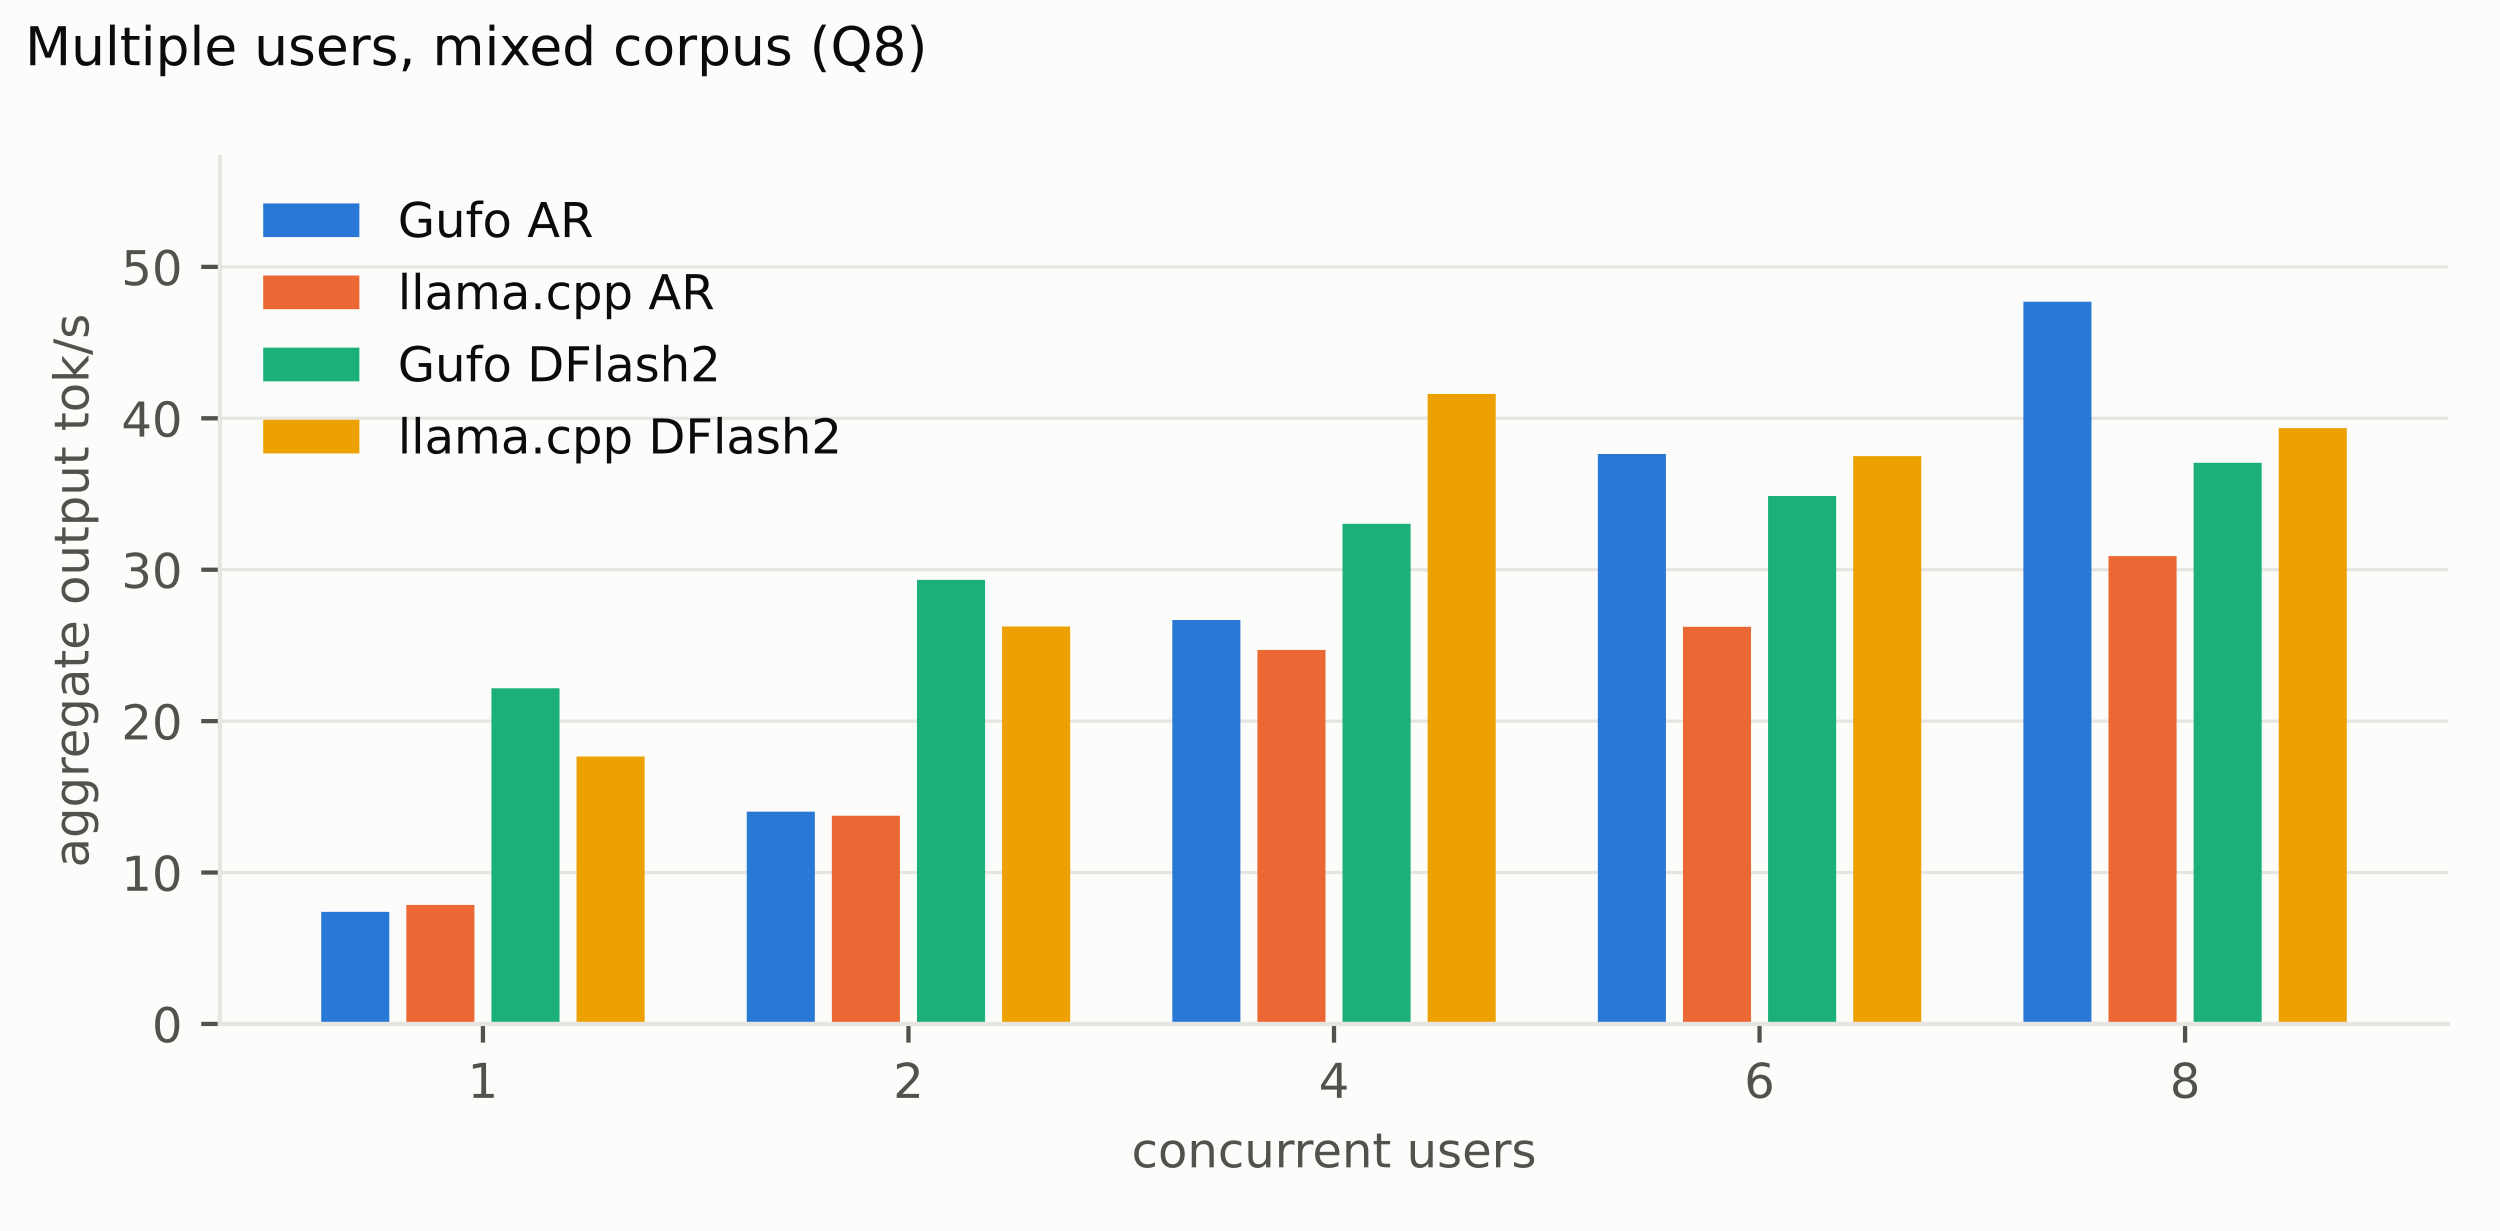
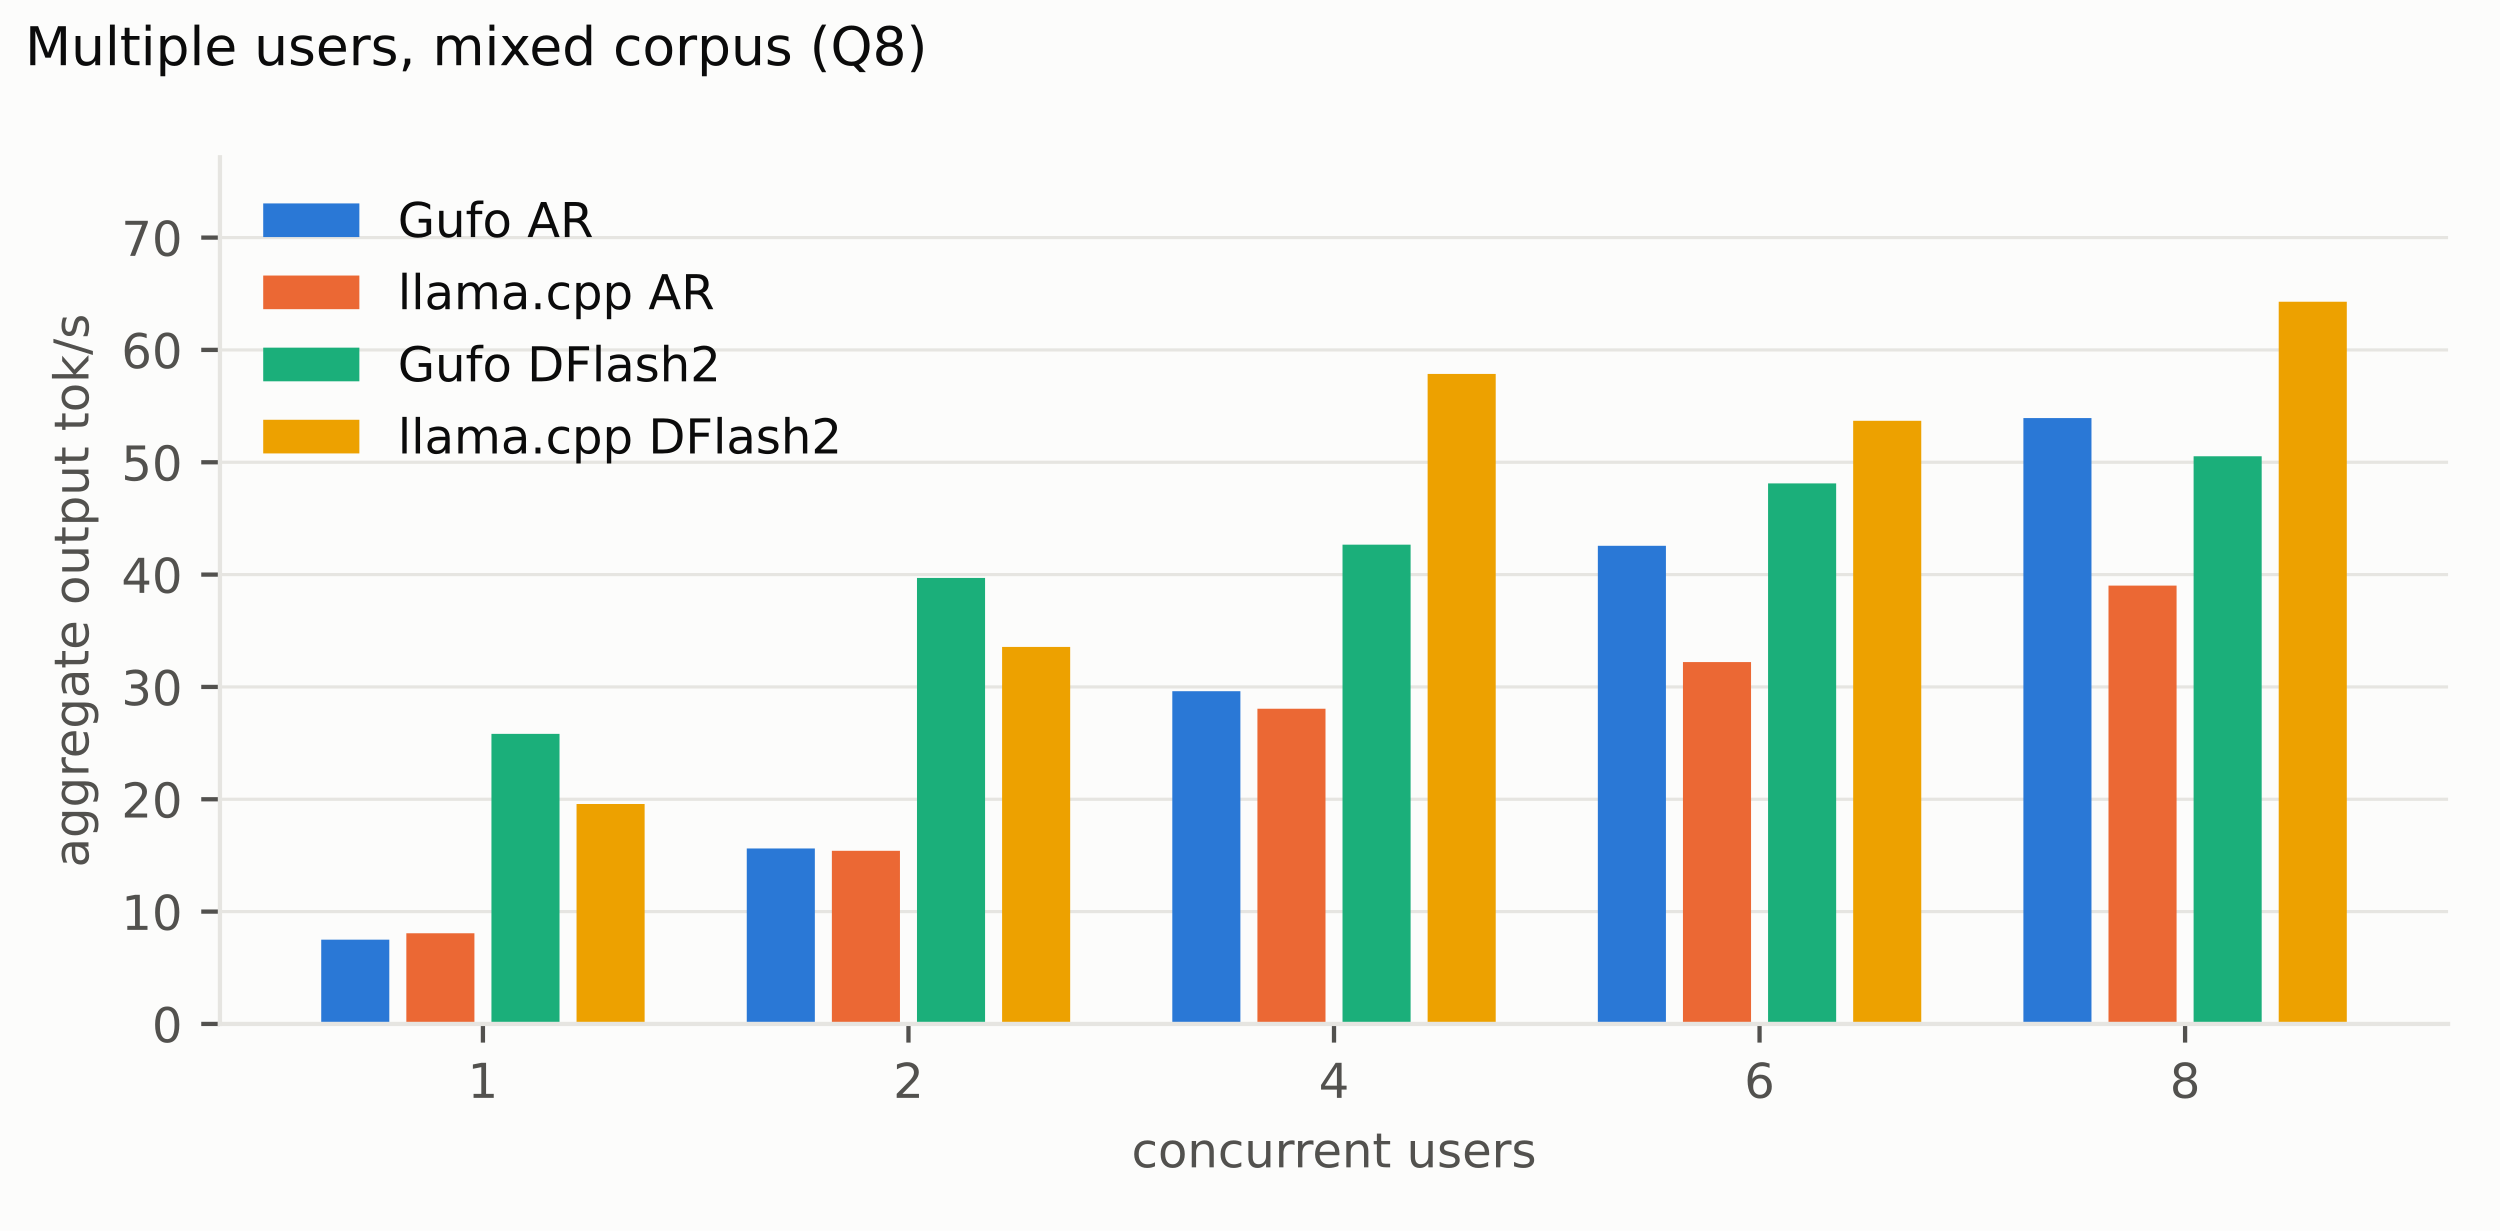
<svg xmlns="http://www.w3.org/2000/svg" xmlns:xlink="http://www.w3.org/1999/xlink" width="468pt" height="230.4pt" viewBox="0 0 468 230.4" version="1.1">
  <defs>
    <style type="text/css">*{stroke-linejoin: round; stroke-linecap: butt}</style>
  </defs>
  <g id="figure_1">
    <g id="patch_1">
      <path d="M 0 230.4  L 468 230.4  L 468 0  L 0 0  z " style="fill: #fcfcfb" />
    </g>
    <g id="axes_1">
      <g id="patch_2">
        <path d="M 41.173 191.68  L 458.28 191.68  L 458.28 29.441  L 41.173 29.441  z " style="fill: #fcfcfb" />
      </g>
      <g id="matplotlib.axis_1">
        <g id="xtick_1">
          <g id="line2d_1">
            <defs>
              <path id="m1ebf051f68" d="M 0 0  L 0 3.5  " style="stroke: #52514e; stroke-width: 0.8" />
            </defs>
            <g>
              <use xlink:href="#m1ebf051f68" x="90.404" y="191.68" style="fill: #52514e; stroke: #52514e; stroke-width: 0.8" />
            </g>
          </g>
          <g id="text_1">
            <text style="font-size: 9px; font-family: 'DejaVu Sans', 'Bitstream Vera Sans', 'Computer Modern Sans Serif', 'Lucida Grande', 'Verdana', 'Geneva', 'Lucid', 'Arial', 'Helvetica', 'Avant Garde', sans-serif; text-anchor: middle; fill: #52514e" x="90.404" y="205.518" transform="rotate(-0 90.40391 205.5179)">1</text>
          </g>
        </g>
        <g id="xtick_2">
          <g id="line2d_2">
            <g>
              <use xlink:href="#m1ebf051f68" x="170.065" y="191.68" style="fill: #52514e; stroke: #52514e; stroke-width: 0.8" />
            </g>
          </g>
          <g id="text_2">
            <text style="font-size: 9px; font-family: 'DejaVu Sans', 'Bitstream Vera Sans', 'Computer Modern Sans Serif', 'Lucida Grande', 'Verdana', 'Geneva', 'Lucid', 'Arial', 'Helvetica', 'Avant Garde', sans-serif; text-anchor: middle; fill: #52514e" x="170.065" y="205.518" transform="rotate(-0 170.0653 205.5179)">2</text>
          </g>
        </g>
        <g id="xtick_3">
          <g id="line2d_3">
            <g>
              <use xlink:href="#m1ebf051f68" x="249.727" y="191.68" style="fill: #52514e; stroke: #52514e; stroke-width: 0.8" />
            </g>
          </g>
          <g id="text_3">
            <text style="font-size: 9px; font-family: 'DejaVu Sans', 'Bitstream Vera Sans', 'Computer Modern Sans Serif', 'Lucida Grande', 'Verdana', 'Geneva', 'Lucid', 'Arial', 'Helvetica', 'Avant Garde', sans-serif; text-anchor: middle; fill: #52514e" x="249.727" y="205.518" transform="rotate(-0 249.7266 205.5179)">4</text>
          </g>
        </g>
        <g id="xtick_4">
          <g id="line2d_4">
            <g>
              <use xlink:href="#m1ebf051f68" x="329.388" y="191.68" style="fill: #52514e; stroke: #52514e; stroke-width: 0.8" />
            </g>
          </g>
          <g id="text_4">
            <text style="font-size: 9px; font-family: 'DejaVu Sans', 'Bitstream Vera Sans', 'Computer Modern Sans Serif', 'Lucida Grande', 'Verdana', 'Geneva', 'Lucid', 'Arial', 'Helvetica', 'Avant Garde', sans-serif; text-anchor: middle; fill: #52514e" x="329.388" y="205.518" transform="rotate(-0 329.3879 205.5179)">6</text>
          </g>
        </g>
        <g id="xtick_5">
          <g id="line2d_5">
            <g>
              <use xlink:href="#m1ebf051f68" x="409.049" y="191.68" style="fill: #52514e; stroke: #52514e; stroke-width: 0.8" />
            </g>
          </g>
          <g id="text_5">
            <text style="font-size: 9px; font-family: 'DejaVu Sans', 'Bitstream Vera Sans', 'Computer Modern Sans Serif', 'Lucida Grande', 'Verdana', 'Geneva', 'Lucid', 'Arial', 'Helvetica', 'Avant Garde', sans-serif; text-anchor: middle; fill: #52514e" x="409.049" y="205.518" transform="rotate(-0 409.0493 205.5179)">8</text>
          </g>
        </g>
        <g id="text_6">
          <text style="font-size: 9px; font-family: 'DejaVu Sans', 'Bitstream Vera Sans', 'Computer Modern Sans Serif', 'Lucida Grande', 'Verdana', 'Geneva', 'Lucid', 'Arial', 'Helvetica', 'Avant Garde', sans-serif; text-anchor: middle; fill: #52514e" x="249.727" y="218.518" transform="rotate(-0 249.7266 218.5179)">concurrent users</text>
        </g>
      </g>
      <g id="matplotlib.axis_2">
        <g id="ytick_1">
          <g id="line2d_6">
            <path d="M 41.173 191.68  L 458.28 191.68  " clip-path="url(#p2d3f1ae1b2)" style="fill: none; stroke: #e6e5e1; stroke-width: 0.6; stroke-linecap: square" />
          </g>
          <g id="line2d_7">
            <defs>
              <path id="m680e5b1e24" d="M 0 0  L -3.5 0  " style="stroke: #52514e; stroke-width: 0.8" />
            </defs>
            <g>
              <use xlink:href="#m680e5b1e24" x="41.173" y="191.68" style="fill: #52514e; stroke: #52514e; stroke-width: 0.8" />
            </g>
          </g>
          <g id="text_7">
            <text style="font-size: 9px; font-family: 'DejaVu Sans', 'Bitstream Vera Sans', 'Computer Modern Sans Serif', 'Lucida Grande', 'Verdana', 'Geneva', 'Lucid', 'Arial', 'Helvetica', 'Avant Garde', sans-serif; text-anchor: end; fill: #52514e" x="34.173" y="195.099" transform="rotate(-0 34.1732 195.0989)">0</text>
          </g>
        </g>
        <g id="ytick_2">
          <g id="line2d_8">
-             <path d="M 41.173 163.336  L 458.28 163.336  " clip-path="url(#p2d3f1ae1b2)" style="fill: none; stroke: #e6e5e1; stroke-width: 0.6; stroke-linecap: square" />
+             <path d="M 41.173 170.65  L 458.28 170.65  " clip-path="url(#p2d3f1ae1b2)" style="fill: none; stroke: #e6e5e1; stroke-width: 0.6; stroke-linecap: square" />
          </g>
          <g id="line2d_9">
            <g>
-               <use xlink:href="#m680e5b1e24" x="41.173" y="163.336" style="fill: #52514e; stroke: #52514e; stroke-width: 0.8" />
+               <use xlink:href="#m680e5b1e24" x="41.173" y="170.65" style="fill: #52514e; stroke: #52514e; stroke-width: 0.8" />
            </g>
          </g>
          <g id="text_8">
-             <text style="font-size: 9px; font-family: 'DejaVu Sans', 'Bitstream Vera Sans', 'Computer Modern Sans Serif', 'Lucida Grande', 'Verdana', 'Geneva', 'Lucid', 'Arial', 'Helvetica', 'Avant Garde', sans-serif; text-anchor: end; fill: #52514e" x="34.173" y="166.755" transform="rotate(-0 34.1732 166.7553)">10</text>
+             <text style="font-size: 9px; font-family: 'DejaVu Sans', 'Bitstream Vera Sans', 'Computer Modern Sans Serif', 'Lucida Grande', 'Verdana', 'Geneva', 'Lucid', 'Arial', 'Helvetica', 'Avant Garde', sans-serif; text-anchor: end; fill: #52514e" x="34.173" y="174.069" transform="rotate(-0 34.1732 174.0693)">10</text>
          </g>
        </g>
        <g id="ytick_3">
          <g id="line2d_10">
-             <path d="M 41.173 134.993  L 458.28 134.993  " clip-path="url(#p2d3f1ae1b2)" style="fill: none; stroke: #e6e5e1; stroke-width: 0.6; stroke-linecap: square" />
+             <path d="M 41.173 149.621  L 458.28 149.621  " clip-path="url(#p2d3f1ae1b2)" style="fill: none; stroke: #e6e5e1; stroke-width: 0.6; stroke-linecap: square" />
          </g>
          <g id="line2d_11">
            <g>
-               <use xlink:href="#m680e5b1e24" x="41.173" y="134.993" style="fill: #52514e; stroke: #52514e; stroke-width: 0.8" />
+               <use xlink:href="#m680e5b1e24" x="41.173" y="149.621" style="fill: #52514e; stroke: #52514e; stroke-width: 0.8" />
            </g>
          </g>
          <g id="text_9">
-             <text style="font-size: 9px; font-family: 'DejaVu Sans', 'Bitstream Vera Sans', 'Computer Modern Sans Serif', 'Lucida Grande', 'Verdana', 'Geneva', 'Lucid', 'Arial', 'Helvetica', 'Avant Garde', sans-serif; text-anchor: end; fill: #52514e" x="34.173" y="138.412" transform="rotate(-0 34.1732 138.4116)">20</text>
+             <text style="font-size: 9px; font-family: 'DejaVu Sans', 'Bitstream Vera Sans', 'Computer Modern Sans Serif', 'Lucida Grande', 'Verdana', 'Geneva', 'Lucid', 'Arial', 'Helvetica', 'Avant Garde', sans-serif; text-anchor: end; fill: #52514e" x="34.173" y="153.04" transform="rotate(-0 34.1732 153.0397)">20</text>
          </g>
        </g>
        <g id="ytick_4">
          <g id="line2d_12">
-             <path d="M 41.173 106.649  L 458.28 106.649  " clip-path="url(#p2d3f1ae1b2)" style="fill: none; stroke: #e6e5e1; stroke-width: 0.6; stroke-linecap: square" />
+             <path d="M 41.173 128.591  L 458.28 128.591  " clip-path="url(#p2d3f1ae1b2)" style="fill: none; stroke: #e6e5e1; stroke-width: 0.6; stroke-linecap: square" />
          </g>
          <g id="line2d_13">
            <g>
-               <use xlink:href="#m680e5b1e24" x="41.173" y="106.649" style="fill: #52514e; stroke: #52514e; stroke-width: 0.8" />
+               <use xlink:href="#m680e5b1e24" x="41.173" y="128.591" style="fill: #52514e; stroke: #52514e; stroke-width: 0.8" />
            </g>
          </g>
          <g id="text_10">
-             <text style="font-size: 9px; font-family: 'DejaVu Sans', 'Bitstream Vera Sans', 'Computer Modern Sans Serif', 'Lucida Grande', 'Verdana', 'Geneva', 'Lucid', 'Arial', 'Helvetica', 'Avant Garde', sans-serif; text-anchor: end; fill: #52514e" x="34.173" y="110.068" transform="rotate(-0 34.1732 110.0679)">30</text>
+             <text style="font-size: 9px; font-family: 'DejaVu Sans', 'Bitstream Vera Sans', 'Computer Modern Sans Serif', 'Lucida Grande', 'Verdana', 'Geneva', 'Lucid', 'Arial', 'Helvetica', 'Avant Garde', sans-serif; text-anchor: end; fill: #52514e" x="34.173" y="132.01" transform="rotate(-0 34.1732 132.0101)">30</text>
          </g>
        </g>
        <g id="ytick_5">
          <g id="line2d_14">
-             <path d="M 41.173 78.305  L 458.28 78.305  " clip-path="url(#p2d3f1ae1b2)" style="fill: none; stroke: #e6e5e1; stroke-width: 0.6; stroke-linecap: square" />
+             <path d="M 41.173 107.562  L 458.28 107.562  " clip-path="url(#p2d3f1ae1b2)" style="fill: none; stroke: #e6e5e1; stroke-width: 0.6; stroke-linecap: square" />
          </g>
          <g id="line2d_15">
            <g>
-               <use xlink:href="#m680e5b1e24" x="41.173" y="78.305" style="fill: #52514e; stroke: #52514e; stroke-width: 0.8" />
+               <use xlink:href="#m680e5b1e24" x="41.173" y="107.562" style="fill: #52514e; stroke: #52514e; stroke-width: 0.8" />
            </g>
          </g>
          <g id="text_11">
-             <text style="font-size: 9px; font-family: 'DejaVu Sans', 'Bitstream Vera Sans', 'Computer Modern Sans Serif', 'Lucida Grande', 'Verdana', 'Geneva', 'Lucid', 'Arial', 'Helvetica', 'Avant Garde', sans-serif; text-anchor: end; fill: #52514e" x="34.173" y="81.724" transform="rotate(-0 34.1732 81.72423)">40</text>
+             <text style="font-size: 9px; font-family: 'DejaVu Sans', 'Bitstream Vera Sans', 'Computer Modern Sans Serif', 'Lucida Grande', 'Verdana', 'Geneva', 'Lucid', 'Arial', 'Helvetica', 'Avant Garde', sans-serif; text-anchor: end; fill: #52514e" x="34.173" y="110.981" transform="rotate(-0 34.1732 110.9805)">40</text>
          </g>
        </g>
        <g id="ytick_6">
          <g id="line2d_16">
-             <path d="M 41.173 49.962  L 458.28 49.962  " clip-path="url(#p2d3f1ae1b2)" style="fill: none; stroke: #e6e5e1; stroke-width: 0.6; stroke-linecap: square" />
+             <path d="M 41.173 86.532  L 458.28 86.532  " clip-path="url(#p2d3f1ae1b2)" style="fill: none; stroke: #e6e5e1; stroke-width: 0.6; stroke-linecap: square" />
          </g>
          <g id="line2d_17">
            <g>
-               <use xlink:href="#m680e5b1e24" x="41.173" y="49.962" style="fill: #52514e; stroke: #52514e; stroke-width: 0.8" />
+               <use xlink:href="#m680e5b1e24" x="41.173" y="86.532" style="fill: #52514e; stroke: #52514e; stroke-width: 0.8" />
            </g>
          </g>
          <g id="text_12">
-             <text style="font-size: 9px; font-family: 'DejaVu Sans', 'Bitstream Vera Sans', 'Computer Modern Sans Serif', 'Lucida Grande', 'Verdana', 'Geneva', 'Lucid', 'Arial', 'Helvetica', 'Avant Garde', sans-serif; text-anchor: end; fill: #52514e" x="34.173" y="53.381" transform="rotate(-0 34.1732 53.38055)">50</text>
-           </g>
-         </g>
-         <g id="text_13">
+             <text style="font-size: 9px; font-family: 'DejaVu Sans', 'Bitstream Vera Sans', 'Computer Modern Sans Serif', 'Lucida Grande', 'Verdana', 'Geneva', 'Lucid', 'Arial', 'Helvetica', 'Avant Garde', sans-serif; text-anchor: end; fill: #52514e" x="34.173" y="89.951" transform="rotate(-0 34.1732 89.95091)">50</text>
+           </g>
+         </g>
+         <g id="ytick_7">
+           <g id="line2d_18">
+             <path d="M 41.173 65.502  L 458.28 65.502  " clip-path="url(#p2d3f1ae1b2)" style="fill: none; stroke: #e6e5e1; stroke-width: 0.6; stroke-linecap: square" />
+           </g>
+           <g id="line2d_19">
+             <g>
+               <use xlink:href="#m680e5b1e24" x="41.173" y="65.502" style="fill: #52514e; stroke: #52514e; stroke-width: 0.8" />
+             </g>
+           </g>
+           <g id="text_13">
+             <text style="font-size: 9px; font-family: 'DejaVu Sans', 'Bitstream Vera Sans', 'Computer Modern Sans Serif', 'Lucida Grande', 'Verdana', 'Geneva', 'Lucid', 'Arial', 'Helvetica', 'Avant Garde', sans-serif; text-anchor: end; fill: #52514e" x="34.173" y="68.921" transform="rotate(-0 34.1732 68.9213)">60</text>
+           </g>
+         </g>
+         <g id="ytick_8">
+           <g id="line2d_20">
+             <path d="M 41.173 44.473  L 458.28 44.473  " clip-path="url(#p2d3f1ae1b2)" style="fill: none; stroke: #e6e5e1; stroke-width: 0.6; stroke-linecap: square" />
+           </g>
+           <g id="line2d_21">
+             <g>
+               <use xlink:href="#m680e5b1e24" x="41.173" y="44.473" style="fill: #52514e; stroke: #52514e; stroke-width: 0.8" />
+             </g>
+           </g>
+           <g id="text_14">
+             <text style="font-size: 9px; font-family: 'DejaVu Sans', 'Bitstream Vera Sans', 'Computer Modern Sans Serif', 'Lucida Grande', 'Verdana', 'Geneva', 'Lucid', 'Arial', 'Helvetica', 'Avant Garde', sans-serif; text-anchor: end; fill: #52514e" x="34.173" y="47.892" transform="rotate(-0 34.1732 47.89169)">70</text>
+           </g>
+         </g>
+         <g id="text_15">
          <text style="font-size: 9px; font-family: 'DejaVu Sans', 'Bitstream Vera Sans', 'Computer Modern Sans Serif', 'Lucida Grande', 'Verdana', 'Geneva', 'Lucid', 'Arial', 'Helvetica', 'Avant Garde', sans-serif; text-anchor: middle; fill: #52514e" x="16.559" y="110.56" transform="rotate(-90 16.55859 110.5604)">aggregate output tok/s</text>
        </g>
      </g>
      <g id="patch_3">
-         <path d="M 60.133 191.68  L 72.878 191.68  L 72.878 170.706  L 60.133 170.706  z " clip-path="url(#p2d3f1ae1b2)" style="fill: #2a78d6" />
+         <path d="M 60.133 191.68  L 72.878 191.68  L 72.878 175.908  L 60.133 175.908  z " clip-path="url(#p2d3f1ae1b2)" style="fill: #2a78d6" />
      </g>
      <g id="patch_4">
-         <path d="M 139.794 191.68  L 152.54 191.68  L 152.54 151.942  L 139.794 151.942  z " clip-path="url(#p2d3f1ae1b2)" style="fill: #2a78d6" />
+         <path d="M 139.794 191.68  L 152.54 191.68  L 152.54 158.832  L 139.794 158.832  z " clip-path="url(#p2d3f1ae1b2)" style="fill: #2a78d6" />
      </g>
      <g id="patch_5">
-         <path d="M 219.455 191.68  L 232.201 191.68  L 232.201 116.059  L 219.455 116.059  z " clip-path="url(#p2d3f1ae1b2)" style="fill: #2a78d6" />
+         <path d="M 219.455 191.68  L 232.201 191.68  L 232.201 129.39  L 219.455 129.39  z " clip-path="url(#p2d3f1ae1b2)" style="fill: #2a78d6" />
      </g>
      <g id="patch_6">
-         <path d="M 299.117 191.68  L 311.862 191.68  L 311.862 84.994  L 299.117 84.994  z " clip-path="url(#p2d3f1ae1b2)" style="fill: #2a78d6" />
+         <path d="M 299.117 191.68  L 311.862 191.68  L 311.862 102.178  L 299.117 102.178  z " clip-path="url(#p2d3f1ae1b2)" style="fill: #2a78d6" />
      </g>
      <g id="patch_7">
-         <path d="M 378.778 191.68  L 391.524 191.68  L 391.524 56.481  L 378.778 56.481  z " clip-path="url(#p2d3f1ae1b2)" style="fill: #2a78d6" />
+         <path d="M 378.778 191.68  L 391.524 191.68  L 391.524 78.267  L 378.778 78.267  z " clip-path="url(#p2d3f1ae1b2)" style="fill: #2a78d6" />
      </g>
      <g id="patch_8">
-         <path d="M 76.065 191.68  L 88.811 191.68  L 88.811 169.402  L 76.065 169.402  z " clip-path="url(#p2d3f1ae1b2)" style="fill: #eb6834" />
+         <path d="M 76.065 191.68  L 88.811 191.68  L 88.811 174.709  L 76.065 174.709  z " clip-path="url(#p2d3f1ae1b2)" style="fill: #eb6834" />
      </g>
      <g id="patch_9">
-         <path d="M 155.726 191.68  L 168.472 191.68  L 168.472 152.707  L 155.726 152.707  z " clip-path="url(#p2d3f1ae1b2)" style="fill: #eb6834" />
+         <path d="M 155.726 191.68  L 168.472 191.68  L 168.472 159.273  L 155.726 159.273  z " clip-path="url(#p2d3f1ae1b2)" style="fill: #eb6834" />
      </g>
      <g id="patch_10">
-         <path d="M 235.388 191.68  L 248.133 191.68  L 248.133 121.671  L 235.388 121.671  z " clip-path="url(#p2d3f1ae1b2)" style="fill: #eb6834" />
+         <path d="M 235.388 191.68  L 248.133 191.68  L 248.133 132.671  L 235.388 132.671  z " clip-path="url(#p2d3f1ae1b2)" style="fill: #eb6834" />
      </g>
      <g id="patch_11">
-         <path d="M 315.049 191.68  L 327.795 191.68  L 327.795 117.335  L 315.049 117.335  z " clip-path="url(#p2d3f1ae1b2)" style="fill: #eb6834" />
+         <path d="M 315.049 191.68  L 327.795 191.68  L 327.795 123.944  L 315.049 123.944  z " clip-path="url(#p2d3f1ae1b2)" style="fill: #eb6834" />
      </g>
      <g id="patch_12">
-         <path d="M 394.71 191.68  L 407.456 191.68  L 407.456 104.098  L 394.71 104.098  z " clip-path="url(#p2d3f1ae1b2)" style="fill: #eb6834" />
+         <path d="M 394.71 191.68  L 407.456 191.68  L 407.456 109.622  L 394.71 109.622  z " clip-path="url(#p2d3f1ae1b2)" style="fill: #eb6834" />
      </g>
      <g id="patch_13">
-         <path d="M 91.997 191.68  L 104.743 191.68  L 104.743 128.842  L 91.997 128.842  z " clip-path="url(#p2d3f1ae1b2)" style="fill: #1baf7a" />
+         <path d="M 91.997 191.68  L 104.743 191.68  L 104.743 137.382  L 91.997 137.382  z " clip-path="url(#p2d3f1ae1b2)" style="fill: #1baf7a" />
      </g>
      <g id="patch_14">
-         <path d="M 171.658 191.68  L 184.404 191.68  L 184.404 108.548  L 171.658 108.548  z " clip-path="url(#p2d3f1ae1b2)" style="fill: #1baf7a" />
+         <path d="M 171.658 191.68  L 184.404 191.68  L 184.404 108.192  L 171.658 108.192  z " clip-path="url(#p2d3f1ae1b2)" style="fill: #1baf7a" />
      </g>
      <g id="patch_15">
-         <path d="M 251.32 191.68  L 264.066 191.68  L 264.066 98.061  L 251.32 98.061  z " clip-path="url(#p2d3f1ae1b2)" style="fill: #1baf7a" />
+         <path d="M 251.32 191.68  L 264.066 191.68  L 264.066 101.968  L 251.32 101.968  z " clip-path="url(#p2d3f1ae1b2)" style="fill: #1baf7a" />
      </g>
      <g id="patch_16">
-         <path d="M 330.981 191.68  L 343.727 191.68  L 343.727 92.846  L 330.981 92.846  z " clip-path="url(#p2d3f1ae1b2)" style="fill: #1baf7a" />
+         <path d="M 330.981 191.68  L 343.727 191.68  L 343.727 90.486  L 330.981 90.486  z " clip-path="url(#p2d3f1ae1b2)" style="fill: #1baf7a" />
      </g>
      <g id="patch_17">
-         <path d="M 410.643 191.68  L 423.388 191.68  L 423.388 86.638  L 410.643 86.638  z " clip-path="url(#p2d3f1ae1b2)" style="fill: #1baf7a" />
+         <path d="M 410.643 191.68  L 423.388 191.68  L 423.388 85.417  L 410.643 85.417  z " clip-path="url(#p2d3f1ae1b2)" style="fill: #1baf7a" />
      </g>
      <g id="patch_18">
-         <path d="M 107.929 191.68  L 120.675 191.68  L 120.675 141.625  L 107.929 141.625  z " clip-path="url(#p2d3f1ae1b2)" style="fill: #eda100" />
+         <path d="M 107.929 191.68  L 120.675 191.68  L 120.675 150.504  L 107.929 150.504  z " clip-path="url(#p2d3f1ae1b2)" style="fill: #eda100" />
      </g>
      <g id="patch_19">
-         <path d="M 187.591 191.68  L 200.337 191.68  L 200.337 117.278  L 187.591 117.278  z " clip-path="url(#p2d3f1ae1b2)" style="fill: #eda100" />
+         <path d="M 187.591 191.68  L 200.337 191.68  L 200.337 121.105  L 187.591 121.105  z " clip-path="url(#p2d3f1ae1b2)" style="fill: #eda100" />
      </g>
      <g id="patch_20">
-         <path d="M 267.252 191.68  L 279.998 191.68  L 279.998 73.742  L 267.252 73.742  z " clip-path="url(#p2d3f1ae1b2)" style="fill: #eda100" />
+         <path d="M 267.252 191.68  L 279.998 191.68  L 279.998 70.003  L 267.252 70.003  z " clip-path="url(#p2d3f1ae1b2)" style="fill: #eda100" />
      </g>
      <g id="patch_21">
-         <path d="M 346.913 191.68  L 359.659 191.68  L 359.659 85.391  L 346.913 85.391  z " clip-path="url(#p2d3f1ae1b2)" style="fill: #eda100" />
+         <path d="M 346.913 191.68  L 359.659 191.68  L 359.659 78.772  L 346.913 78.772  z " clip-path="url(#p2d3f1ae1b2)" style="fill: #eda100" />
      </g>
      <g id="patch_22">
-         <path d="M 426.575 191.68  L 439.321 191.68  L 439.321 80.148  L 426.575 80.148  z " clip-path="url(#p2d3f1ae1b2)" style="fill: #eda100" />
+         <path d="M 426.575 191.68  L 439.321 191.68  L 439.321 56.481  L 426.575 56.481  z " clip-path="url(#p2d3f1ae1b2)" style="fill: #eda100" />
      </g>
      <g id="patch_23">
        <path d="M 41.173 191.68  L 41.173 29.441  " style="fill: none; stroke: #e6e5e1; stroke-width: 0.8; stroke-linejoin: miter; stroke-linecap: square" />
      </g>
      <g id="patch_24">
        <path d="M 41.173 191.68  L 458.28 191.68  " style="fill: none; stroke: #e6e5e1; stroke-width: 0.8; stroke-linejoin: miter; stroke-linecap: square" />
      </g>
      <g id="legend_1">
        <g id="patch_25">
          <path d="M 49.273 44.379  L 67.273 44.379  L 67.273 38.079  L 49.273 38.079  z " style="fill: #2a78d6" />
        </g>
-         <g id="text_14">
+         <g id="text_16">
          <text style="font-size: 9px; font-family: 'DejaVu Sans', 'Bitstream Vera Sans', 'Computer Modern Sans Serif', 'Lucida Grande', 'Verdana', 'Geneva', 'Lucid', 'Arial', 'Helvetica', 'Avant Garde', sans-serif; text-anchor: start; fill: #0b0b0b" x="74.473" y="44.379" transform="rotate(-0 74.4732 44.37938)">Gufo AR</text>
        </g>
        <g id="patch_26">
          <path d="M 49.273 57.88  L 67.273 57.88  L 67.273 51.58  L 49.273 51.58  z " style="fill: #eb6834" />
        </g>
-         <g id="text_15">
+         <g id="text_17">
          <text style="font-size: 9px; font-family: 'DejaVu Sans', 'Bitstream Vera Sans', 'Computer Modern Sans Serif', 'Lucida Grande', 'Verdana', 'Geneva', 'Lucid', 'Arial', 'Helvetica', 'Avant Garde', sans-serif; text-anchor: start; fill: #0b0b0b" x="74.473" y="57.88" transform="rotate(-0 74.4732 57.88008)">llama.cpp AR</text>
        </g>
        <g id="patch_27">
          <path d="M 49.273 71.381  L 67.273 71.381  L 67.273 65.081  L 49.273 65.081  z " style="fill: #1baf7a" />
        </g>
-         <g id="text_16">
+         <g id="text_18">
          <text style="font-size: 9px; font-family: 'DejaVu Sans', 'Bitstream Vera Sans', 'Computer Modern Sans Serif', 'Lucida Grande', 'Verdana', 'Geneva', 'Lucid', 'Arial', 'Helvetica', 'Avant Garde', sans-serif; text-anchor: start; fill: #0b0b0b" x="74.473" y="71.381" transform="rotate(-0 74.4732 71.38078)">Gufo DFlash2</text>
        </g>
        <g id="patch_28">
          <path d="M 49.273 84.881  L 67.273 84.881  L 67.273 78.581  L 49.273 78.581  z " style="fill: #eda100" />
        </g>
-         <g id="text_17">
+         <g id="text_19">
          <text style="font-size: 9px; font-family: 'DejaVu Sans', 'Bitstream Vera Sans', 'Computer Modern Sans Serif', 'Lucida Grande', 'Verdana', 'Geneva', 'Lucid', 'Arial', 'Helvetica', 'Avant Garde', sans-serif; text-anchor: start; fill: #0b0b0b" x="74.473" y="84.881" transform="rotate(-0 74.4732 84.88148)">llama.cpp DFlash2</text>
        </g>
      </g>
    </g>
-     <g id="text_18">
+     <g id="text_20">
      <text style="font-size: 10px; font-family: 'DejaVu Sans', 'Bitstream Vera Sans', 'Computer Modern Sans Serif', 'Lucida Grande', 'Verdana', 'Geneva', 'Lucid', 'Arial', 'Helvetica', 'Avant Garde', sans-serif; text-anchor: start; fill: #0b0b0b" x="4.68" y="12.206" transform="rotate(-0 4.68 12.20644)">Multiple users, mixed corpus (Q8)</text>
    </g>
  </g>
  <defs>
    <clipPath id="p2d3f1ae1b2">
      <rect x="41.173" y="29.441" width="417.107" height="162.239" />
    </clipPath>
  </defs>
</svg>
